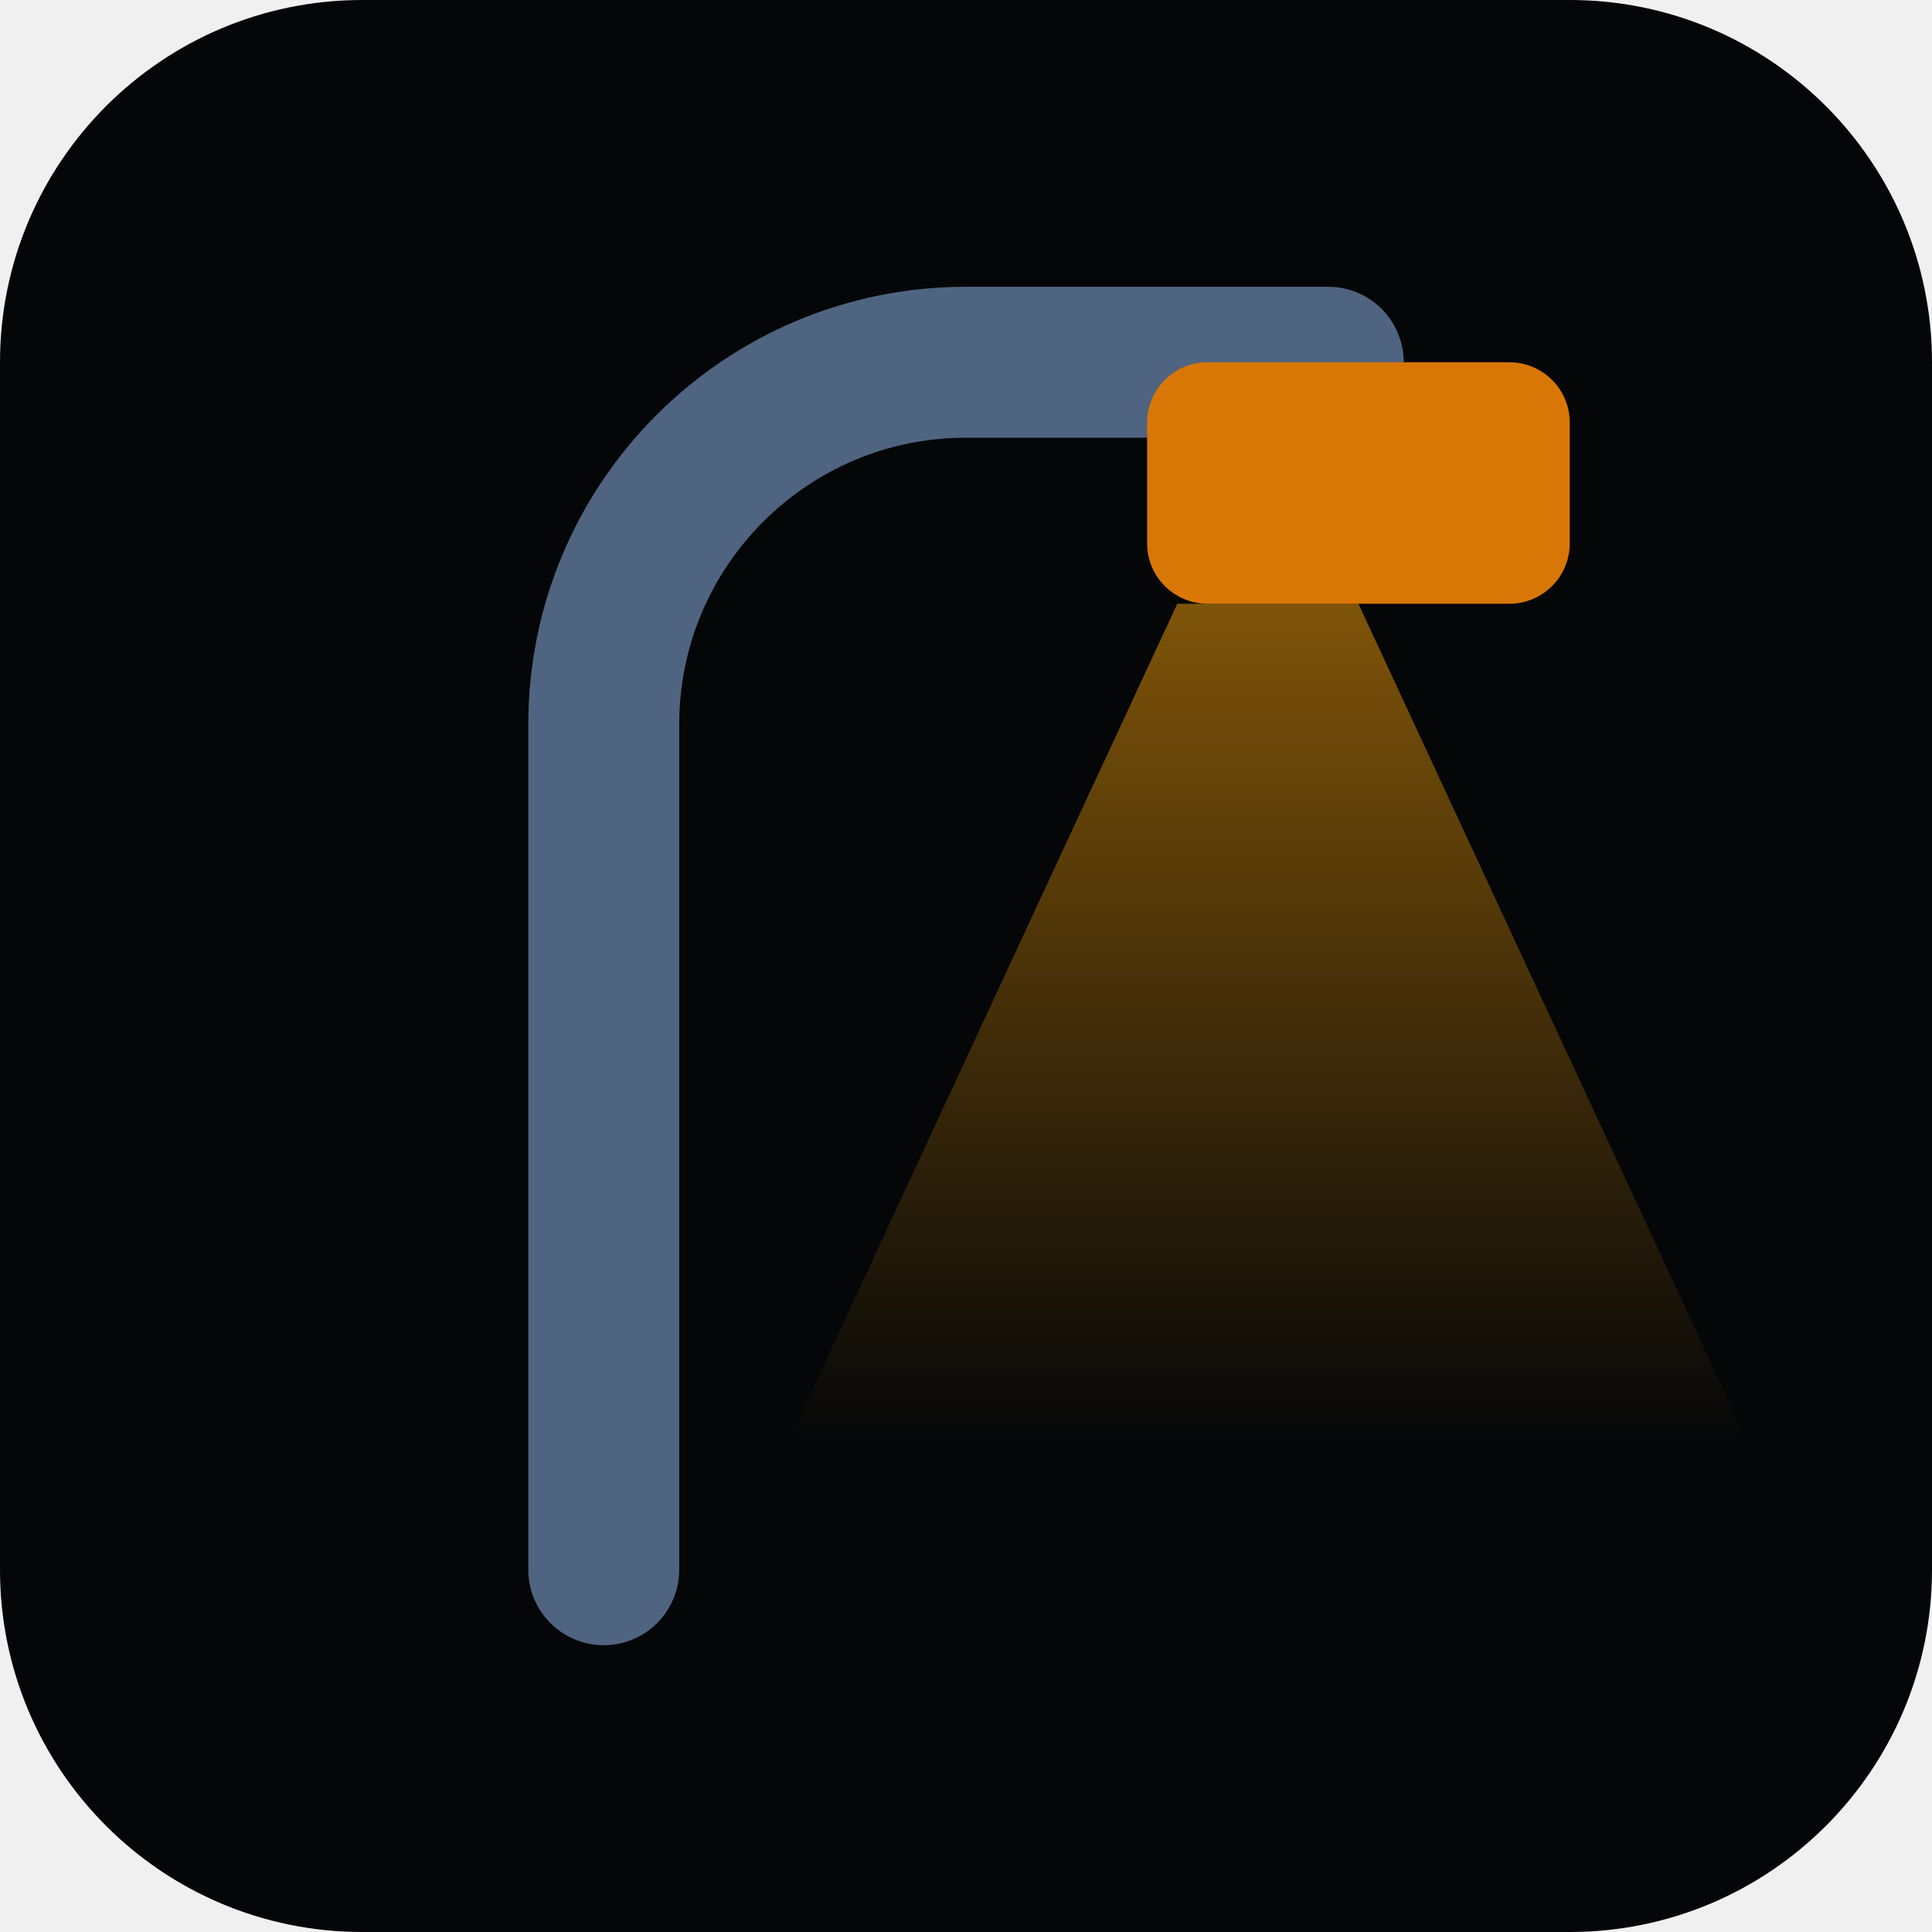
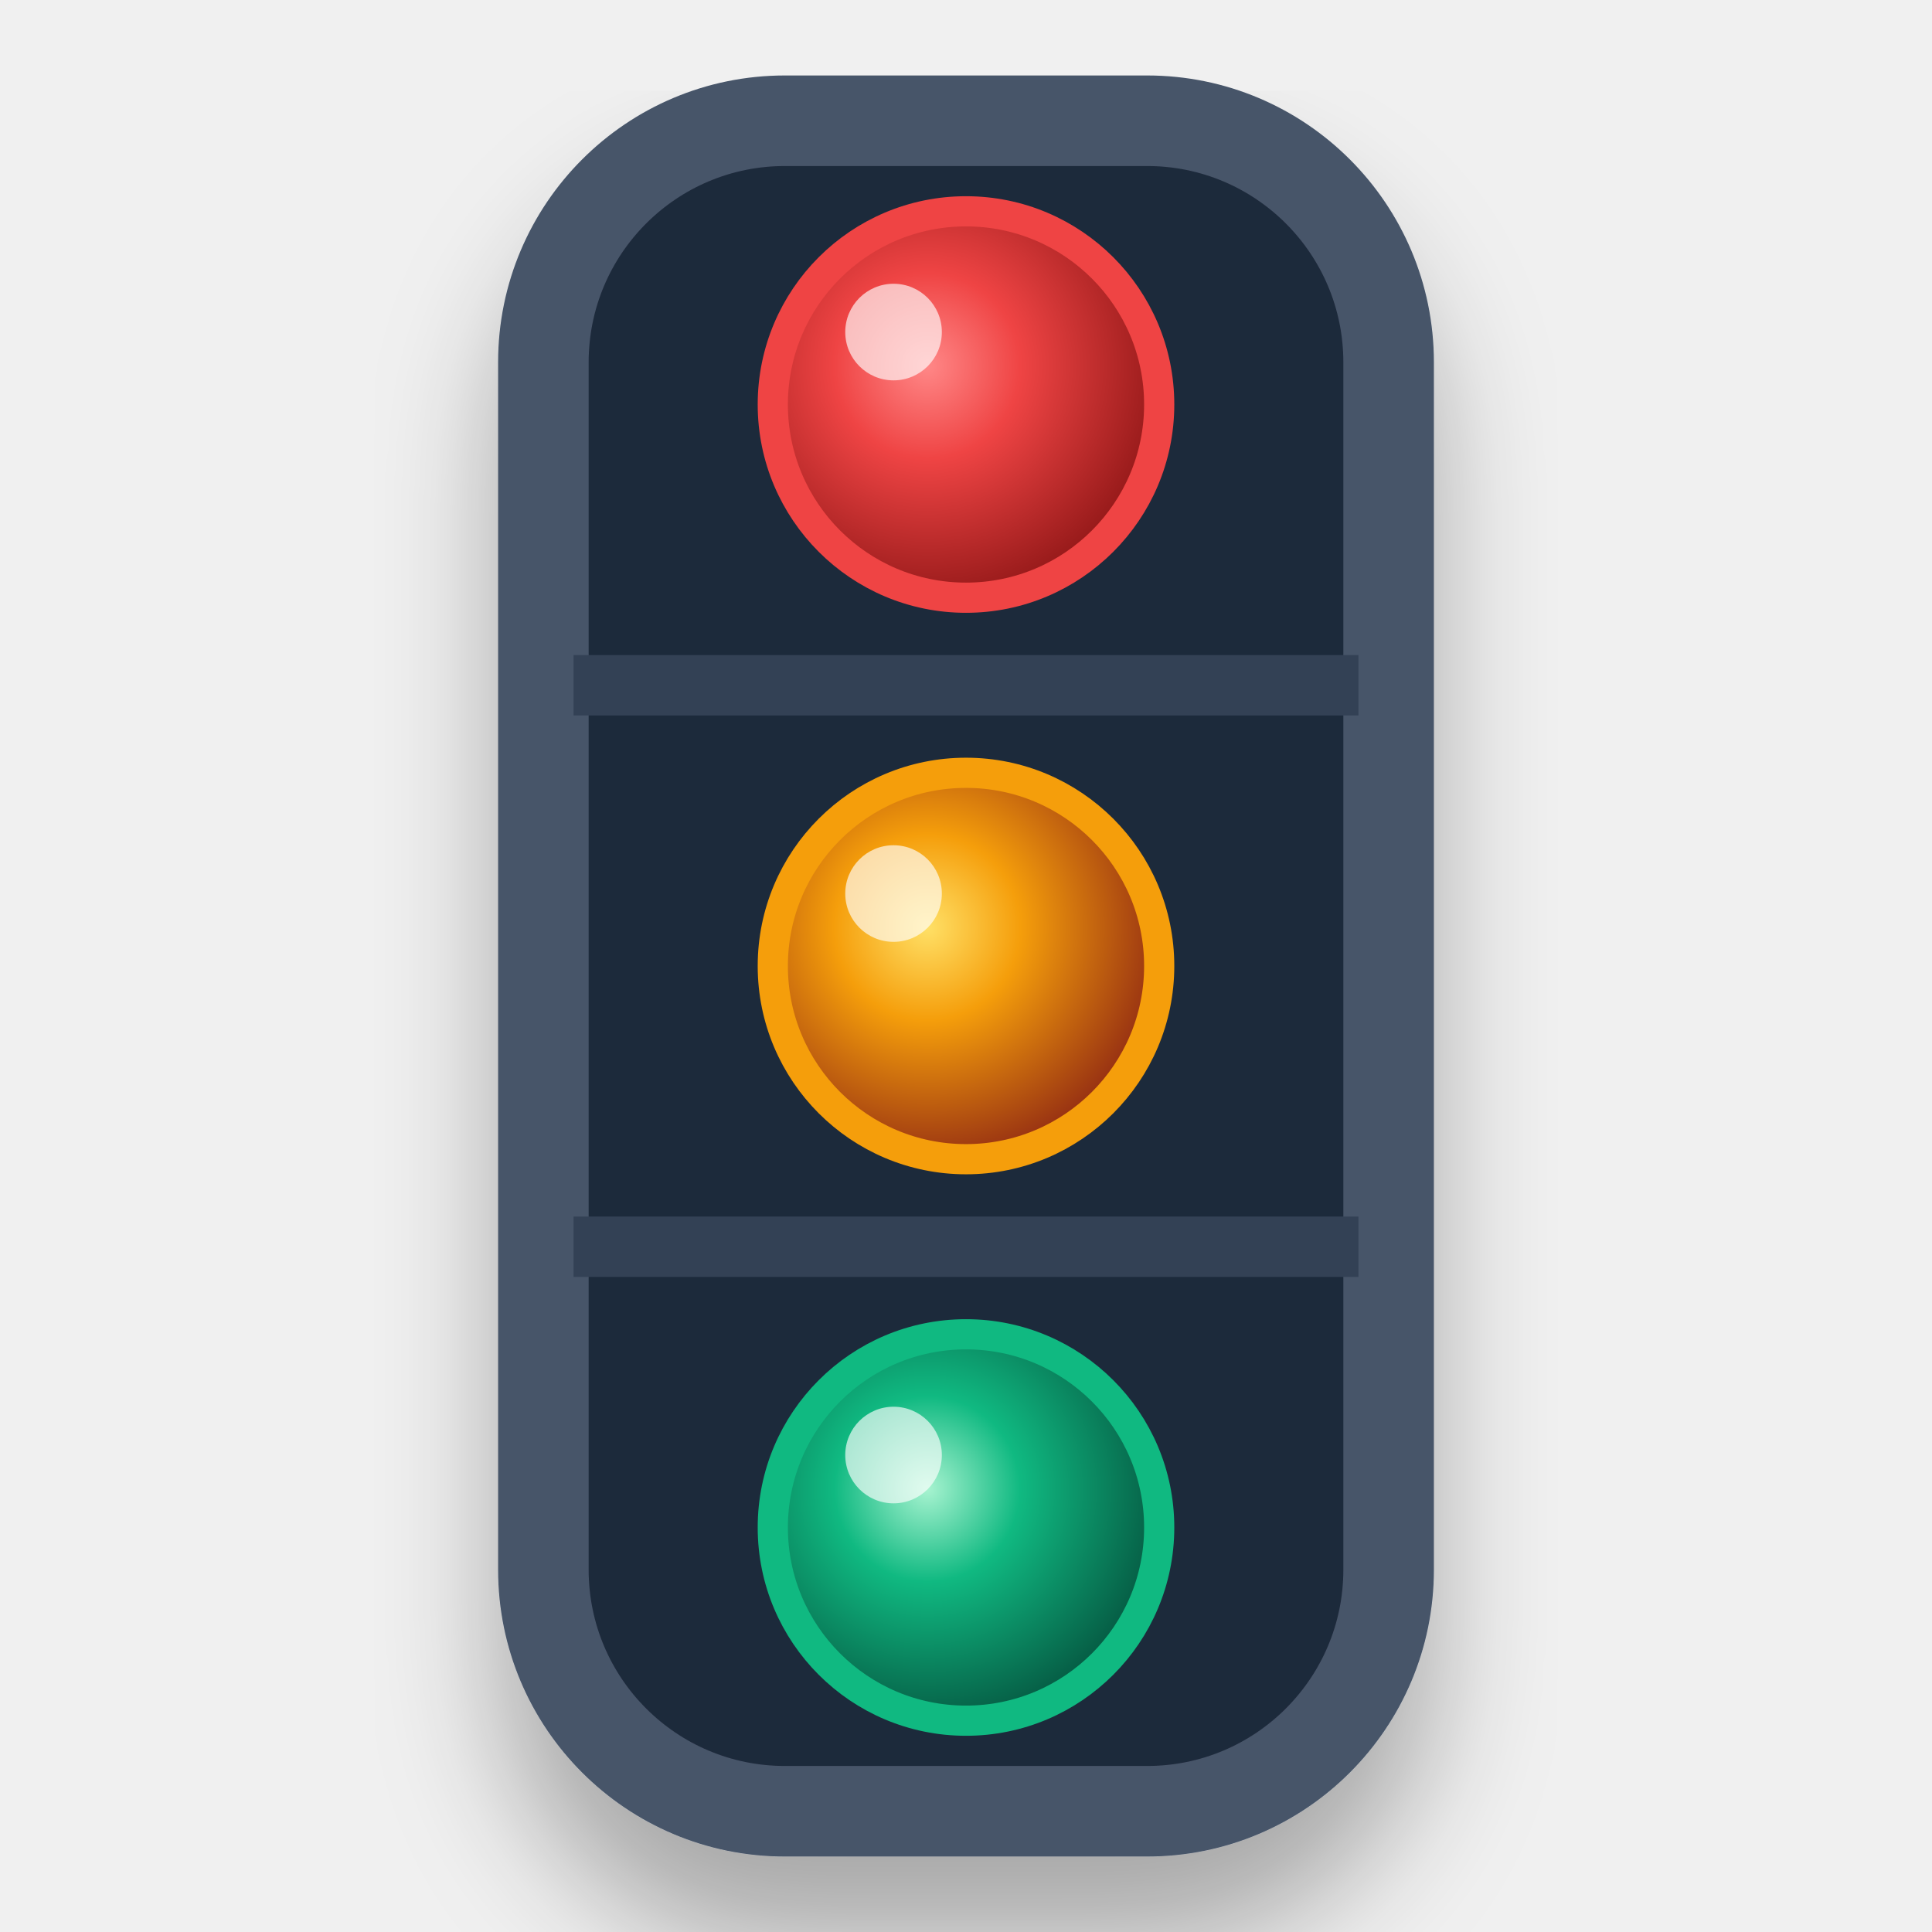
<svg xmlns="http://www.w3.org/2000/svg" viewBox="0 0 32 32" width="32" height="32">
-   <rect width="32" height="32" rx="6" fill="#040608" />
-   <path d="M10 26V12a6 6 0 0 1 6-6h6" fill="none" stroke="#4f6480" stroke-width="2.5" stroke-linecap="round" />
-   <rect x="19" y="6" width="7" height="4" rx="1" fill="#d97706" />
-   <polygon points="19.5,10 13,24 29,24 22.5,10" fill="url(#lightBeam)" stroke="none" opacity="0.85" />
  <defs>
-     <linearGradient id="lightBeam" x1="0" y1="0" x2="0" y2="1">
-       <stop offset="0%" stop-color="#f59e0b" stop-opacity="0.6" />
-       <stop offset="100%" stop-color="#f59e0b" stop-opacity="0.0" />
-     </linearGradient>
+     <radialGradient id="redGlow" cx="40%" cy="40%" r="60%">
+       <stop offset="0%" stop-color="#ff8787" />
+       <stop offset="40%" stop-color="#ef4444" />
+       <stop offset="100%" stop-color="#991b1b" />
+     </radialGradient>
+     <radialGradient id="yellowGlow" cx="40%" cy="40%" r="60%">
+       <stop offset="0%" stop-color="#ffe066" />
+       <stop offset="40%" stop-color="#f59e0b" />
+       <stop offset="100%" stop-color="#9a3412" />
+     </radialGradient>
+     <radialGradient id="greenGlow" cx="40%" cy="40%" r="60%">
+       <stop offset="0%" stop-color="#a7f3d0" />
+       <stop offset="40%" stop-color="#10b981" />
+       <stop offset="100%" stop-color="#065f46" />
+     </radialGradient>
+     <filter id="shadow" x="-20%" y="-20%" width="140%" height="140%">
+       <feDropShadow dx="0" dy="1.5" stdDeviation="1" flood-color="#000" flood-opacity="0.3" />
+     </filter>
  </defs>
+   <rect x="9" y="2" width="14" height="28" rx="4" fill="#1e293b" stroke="#475569" stroke-width="1.5" filter="url(#shadow)" />
+   <line x1="9.5" y1="11.35" x2="22.5" y2="11.35" stroke="#334155" stroke-width="1" />
+   <line x1="9.5" y1="20.65" x2="22.5" y2="20.65" stroke="#334155" stroke-width="1" />
+   <circle cx="16" cy="6.7" r="3.2" fill="url(#redGlow)" stroke="#ef4444" stroke-width="0.5" />
+   <circle cx="14.8" cy="5.5" r="0.8" fill="#ffffff" opacity="0.65" />
+   <circle cx="16" cy="16" r="3.2" fill="url(#yellowGlow)" stroke="#f59e0b" stroke-width="0.5" />
+   <circle cx="14.8" cy="14.8" r="0.8" fill="#ffffff" opacity="0.65" />
+   <circle cx="16" cy="25.3" r="3.2" fill="url(#greenGlow)" stroke="#10b981" stroke-width="0.5" />
+   <circle cx="14.8" cy="24.1" r="0.8" fill="#ffffff" opacity="0.65" />
</svg>
